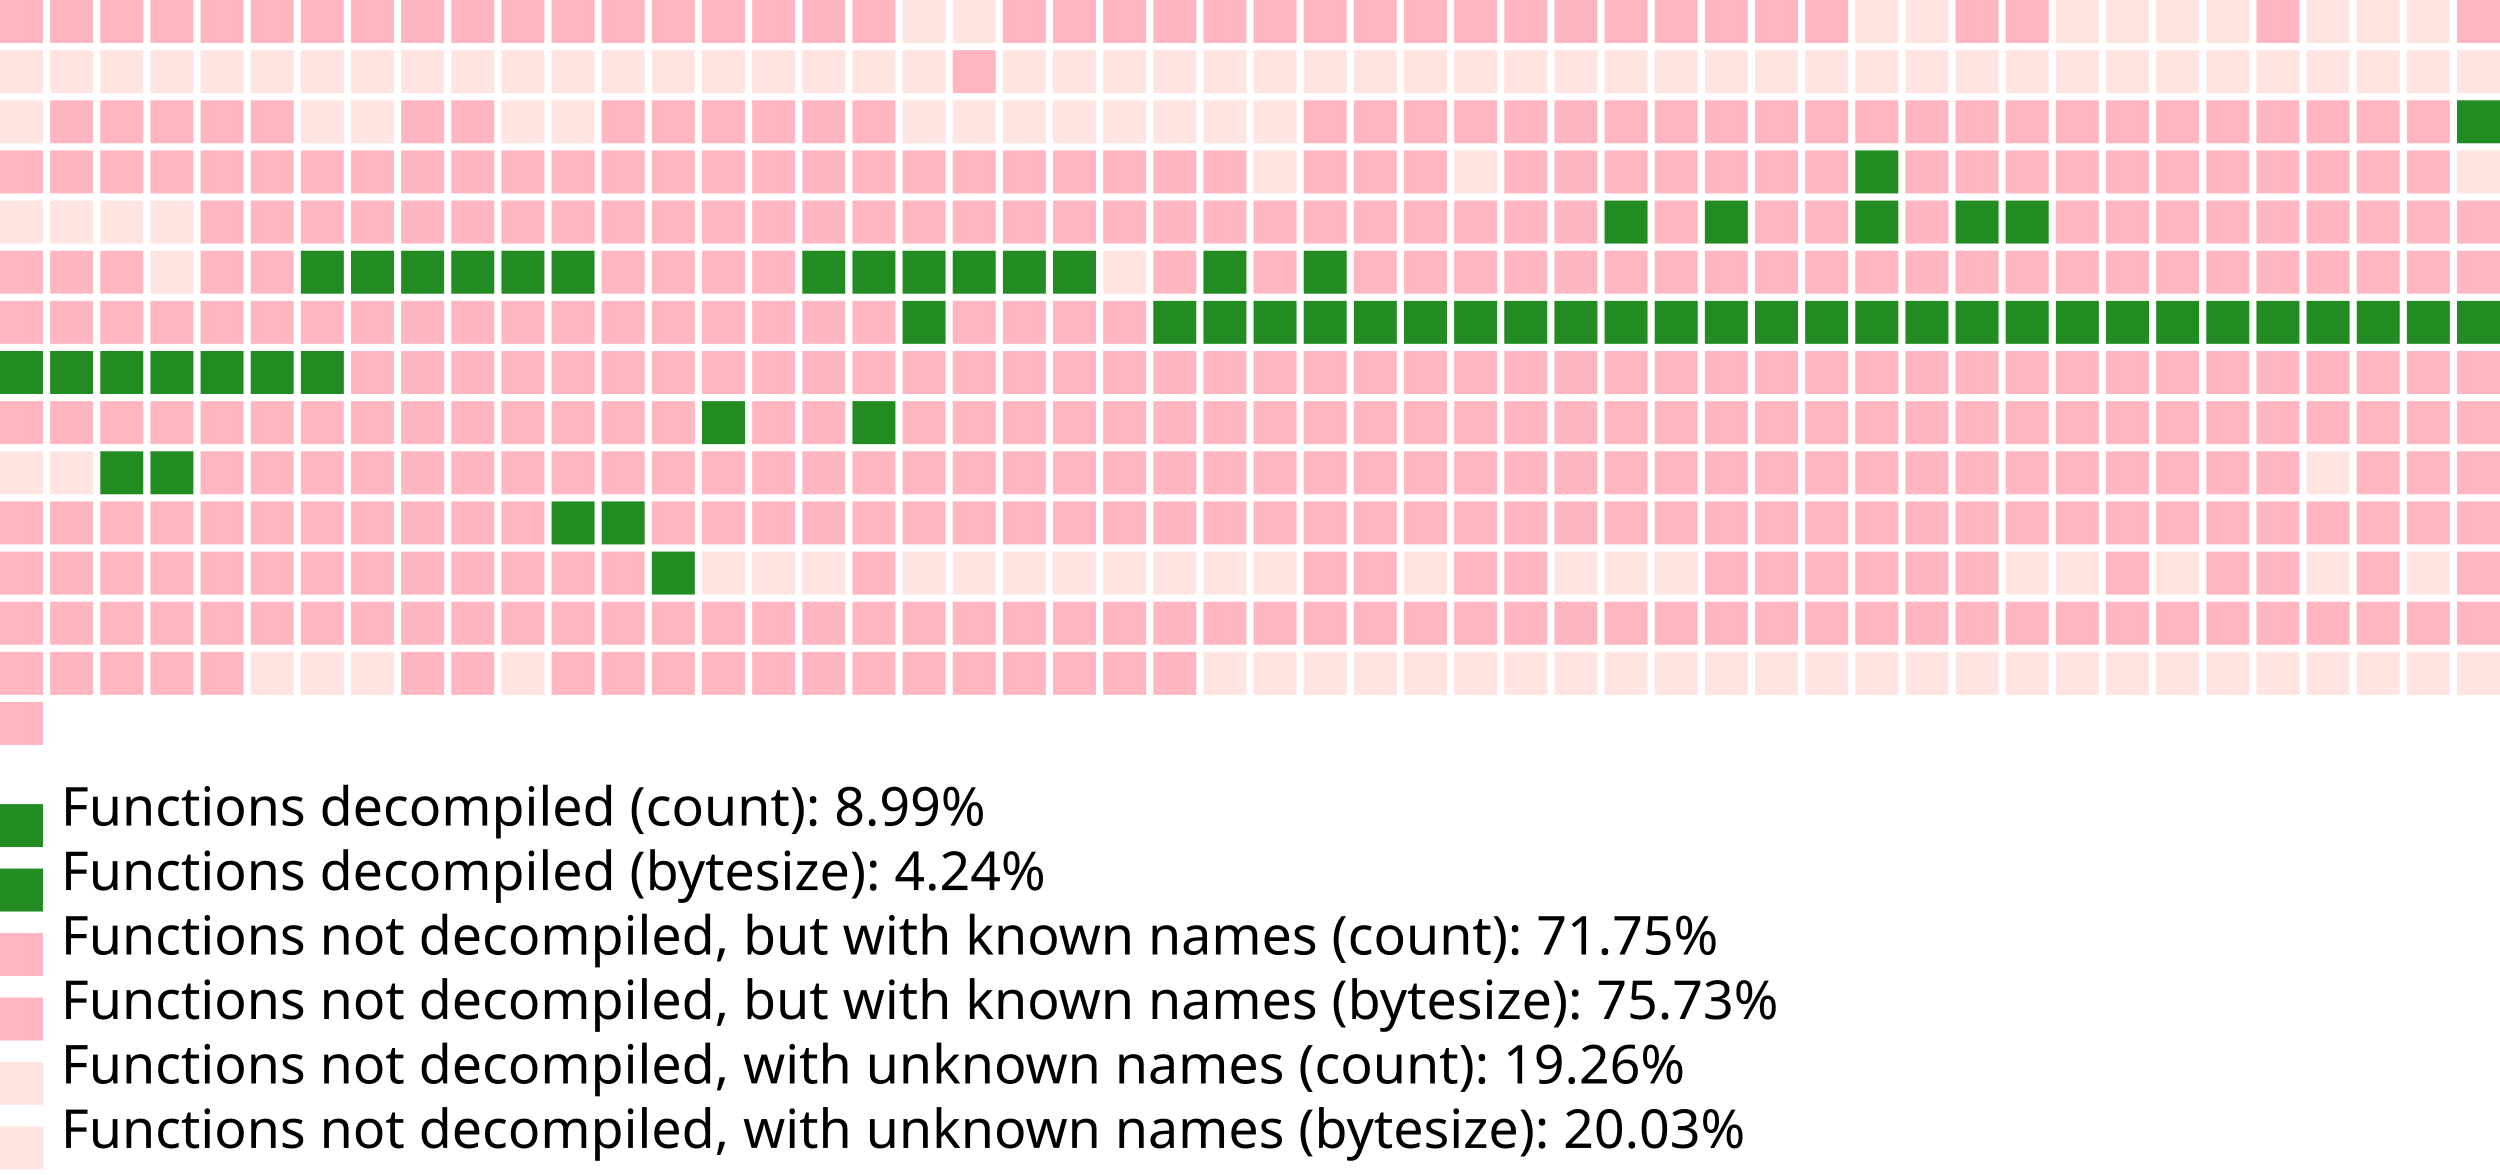
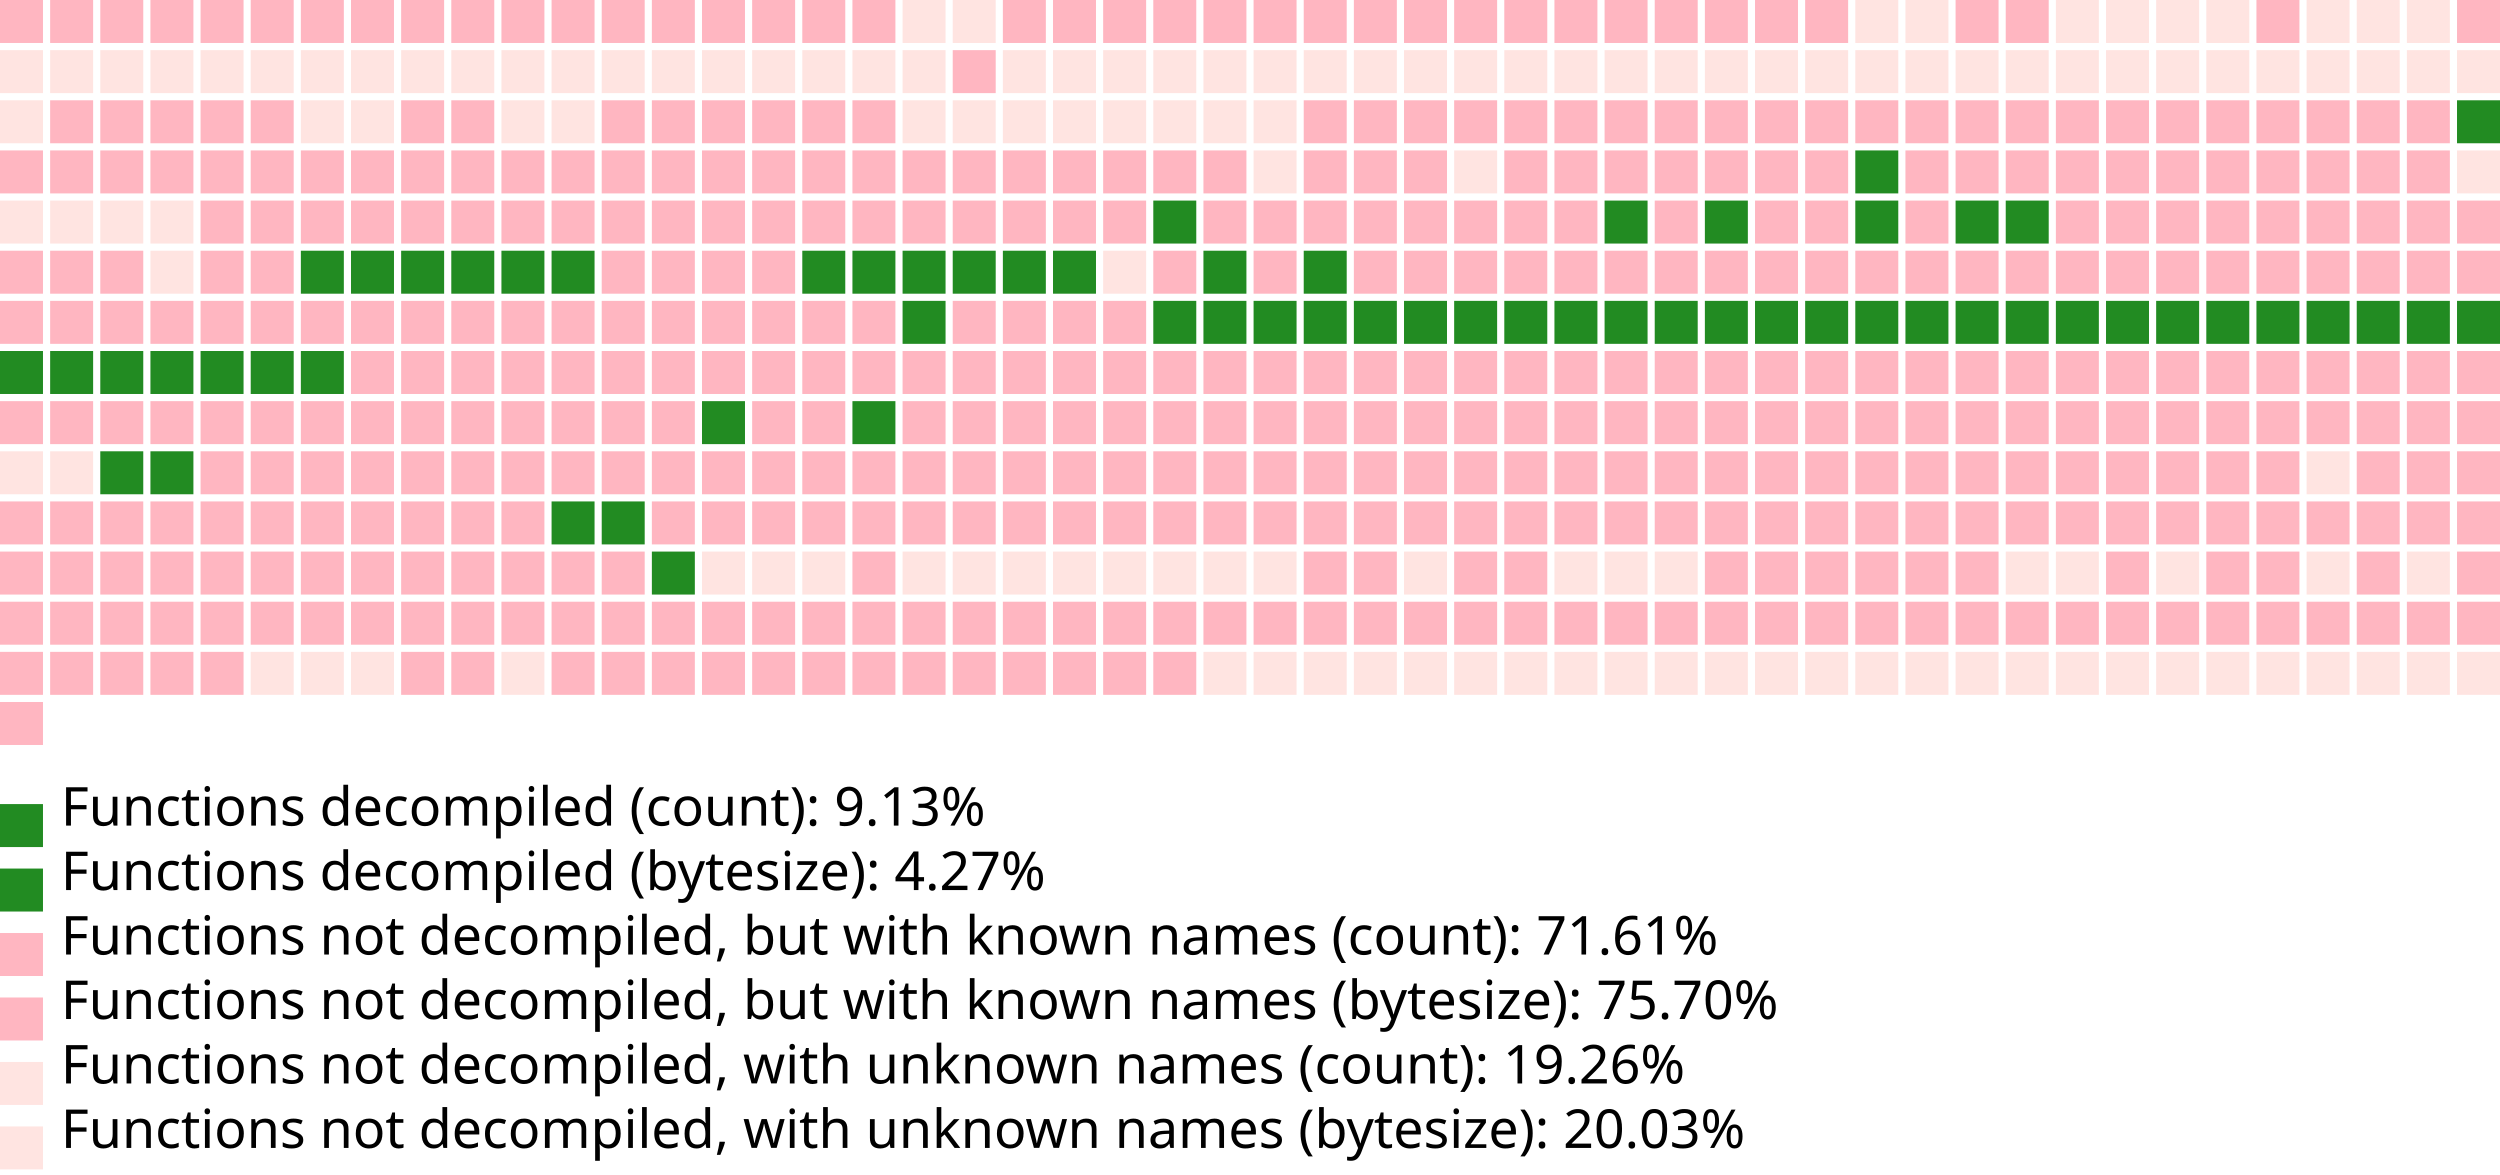
<svg xmlns="http://www.w3.org/2000/svg" version="1.1" width="698" height="328">
  <rect width="12" height="12" x="0" y="0" fill="lightpink" />
  <rect width="12" height="12" x="14" y="0" fill="lightpink" />
  <rect width="12" height="12" x="28" y="0" fill="lightpink" />
  <rect width="12" height="12" x="42" y="0" fill="lightpink" />
  <rect width="12" height="12" x="56" y="0" fill="lightpink" />
  <rect width="12" height="12" x="70" y="0" fill="lightpink" />
  <rect width="12" height="12" x="84" y="0" fill="lightpink" />
  <rect width="12" height="12" x="98" y="0" fill="lightpink" />
  <rect width="12" height="12" x="112" y="0" fill="lightpink" />
  <rect width="12" height="12" x="126" y="0" fill="lightpink" />
  <rect width="12" height="12" x="140" y="0" fill="lightpink" />
  <rect width="12" height="12" x="154" y="0" fill="lightpink" />
  <rect width="12" height="12" x="168" y="0" fill="lightpink" />
  <rect width="12" height="12" x="182" y="0" fill="lightpink" />
  <rect width="12" height="12" x="196" y="0" fill="lightpink" />
  <rect width="12" height="12" x="210" y="0" fill="lightpink" />
  <rect width="12" height="12" x="224" y="0" fill="lightpink" />
  <rect width="12" height="12" x="238" y="0" fill="lightpink" />
  <rect width="12" height="12" x="252" y="0" fill="mistyrose" />
  <rect width="12" height="12" x="266" y="0" fill="mistyrose" />
  <rect width="12" height="12" x="280" y="0" fill="lightpink" />
  <rect width="12" height="12" x="294" y="0" fill="lightpink" />
  <rect width="12" height="12" x="308" y="0" fill="lightpink" />
  <rect width="12" height="12" x="322" y="0" fill="lightpink" />
  <rect width="12" height="12" x="336" y="0" fill="lightpink" />
  <rect width="12" height="12" x="350" y="0" fill="lightpink" />
  <rect width="12" height="12" x="364" y="0" fill="lightpink" />
  <rect width="12" height="12" x="378" y="0" fill="lightpink" />
  <rect width="12" height="12" x="392" y="0" fill="lightpink" />
  <rect width="12" height="12" x="406" y="0" fill="lightpink" />
  <rect width="12" height="12" x="420" y="0" fill="lightpink" />
  <rect width="12" height="12" x="434" y="0" fill="lightpink" />
  <rect width="12" height="12" x="448" y="0" fill="lightpink" />
  <rect width="12" height="12" x="462" y="0" fill="lightpink" />
  <rect width="12" height="12" x="476" y="0" fill="lightpink" />
  <rect width="12" height="12" x="490" y="0" fill="lightpink" />
  <rect width="12" height="12" x="504" y="0" fill="lightpink" />
  <rect width="12" height="12" x="518" y="0" fill="mistyrose" />
  <rect width="12" height="12" x="532" y="0" fill="mistyrose" />
  <rect width="12" height="12" x="546" y="0" fill="lightpink" />
  <rect width="12" height="12" x="560" y="0" fill="lightpink" />
  <rect width="12" height="12" x="574" y="0" fill="mistyrose" />
  <rect width="12" height="12" x="588" y="0" fill="mistyrose" />
  <rect width="12" height="12" x="602" y="0" fill="mistyrose" />
  <rect width="12" height="12" x="616" y="0" fill="mistyrose" />
  <rect width="12" height="12" x="630" y="0" fill="lightpink" />
  <rect width="12" height="12" x="644" y="0" fill="mistyrose" />
  <rect width="12" height="12" x="658" y="0" fill="mistyrose" />
  <rect width="12" height="12" x="672" y="0" fill="mistyrose" />
  <rect width="12" height="12" x="686" y="0" fill="lightpink" />
  <rect width="12" height="12" x="0" y="14" fill="mistyrose" />
  <rect width="12" height="12" x="14" y="14" fill="mistyrose" />
  <rect width="12" height="12" x="28" y="14" fill="mistyrose" />
  <rect width="12" height="12" x="42" y="14" fill="mistyrose" />
  <rect width="12" height="12" x="56" y="14" fill="mistyrose" />
  <rect width="12" height="12" x="70" y="14" fill="mistyrose" />
  <rect width="12" height="12" x="84" y="14" fill="mistyrose" />
  <rect width="12" height="12" x="98" y="14" fill="mistyrose" />
  <rect width="12" height="12" x="112" y="14" fill="mistyrose" />
  <rect width="12" height="12" x="126" y="14" fill="mistyrose" />
  <rect width="12" height="12" x="140" y="14" fill="mistyrose" />
  <rect width="12" height="12" x="154" y="14" fill="mistyrose" />
  <rect width="12" height="12" x="168" y="14" fill="mistyrose" />
  <rect width="12" height="12" x="182" y="14" fill="mistyrose" />
  <rect width="12" height="12" x="196" y="14" fill="mistyrose" />
  <rect width="12" height="12" x="210" y="14" fill="mistyrose" />
  <rect width="12" height="12" x="224" y="14" fill="mistyrose" />
  <rect width="12" height="12" x="238" y="14" fill="mistyrose" />
  <rect width="12" height="12" x="252" y="14" fill="mistyrose" />
  <rect width="12" height="12" x="266" y="14" fill="lightpink" />
  <rect width="12" height="12" x="280" y="14" fill="mistyrose" />
  <rect width="12" height="12" x="294" y="14" fill="mistyrose" />
  <rect width="12" height="12" x="308" y="14" fill="mistyrose" />
  <rect width="12" height="12" x="322" y="14" fill="mistyrose" />
  <rect width="12" height="12" x="336" y="14" fill="mistyrose" />
  <rect width="12" height="12" x="350" y="14" fill="mistyrose" />
  <rect width="12" height="12" x="364" y="14" fill="mistyrose" />
  <rect width="12" height="12" x="378" y="14" fill="mistyrose" />
  <rect width="12" height="12" x="392" y="14" fill="mistyrose" />
  <rect width="12" height="12" x="406" y="14" fill="mistyrose" />
  <rect width="12" height="12" x="420" y="14" fill="mistyrose" />
  <rect width="12" height="12" x="434" y="14" fill="mistyrose" />
  <rect width="12" height="12" x="448" y="14" fill="mistyrose" />
  <rect width="12" height="12" x="462" y="14" fill="mistyrose" />
  <rect width="12" height="12" x="476" y="14" fill="mistyrose" />
  <rect width="12" height="12" x="490" y="14" fill="mistyrose" />
  <rect width="12" height="12" x="504" y="14" fill="mistyrose" />
  <rect width="12" height="12" x="518" y="14" fill="mistyrose" />
  <rect width="12" height="12" x="532" y="14" fill="mistyrose" />
  <rect width="12" height="12" x="546" y="14" fill="mistyrose" />
  <rect width="12" height="12" x="560" y="14" fill="mistyrose" />
  <rect width="12" height="12" x="574" y="14" fill="mistyrose" />
  <rect width="12" height="12" x="588" y="14" fill="mistyrose" />
  <rect width="12" height="12" x="602" y="14" fill="mistyrose" />
  <rect width="12" height="12" x="616" y="14" fill="mistyrose" />
  <rect width="12" height="12" x="630" y="14" fill="mistyrose" />
  <rect width="12" height="12" x="644" y="14" fill="mistyrose" />
  <rect width="12" height="12" x="658" y="14" fill="mistyrose" />
  <rect width="12" height="12" x="672" y="14" fill="mistyrose" />
  <rect width="12" height="12" x="686" y="14" fill="mistyrose" />
  <rect width="12" height="12" x="0" y="28" fill="mistyrose" />
  <rect width="12" height="12" x="14" y="28" fill="lightpink" />
  <rect width="12" height="12" x="28" y="28" fill="lightpink" />
  <rect width="12" height="12" x="42" y="28" fill="lightpink" />
  <rect width="12" height="12" x="56" y="28" fill="lightpink" />
  <rect width="12" height="12" x="70" y="28" fill="lightpink" />
  <rect width="12" height="12" x="84" y="28" fill="mistyrose" />
  <rect width="12" height="12" x="98" y="28" fill="mistyrose" />
  <rect width="12" height="12" x="112" y="28" fill="lightpink" />
  <rect width="12" height="12" x="126" y="28" fill="lightpink" />
  <rect width="12" height="12" x="140" y="28" fill="mistyrose" />
  <rect width="12" height="12" x="154" y="28" fill="mistyrose" />
  <rect width="12" height="12" x="168" y="28" fill="lightpink" />
  <rect width="12" height="12" x="182" y="28" fill="lightpink" />
  <rect width="12" height="12" x="196" y="28" fill="lightpink" />
  <rect width="12" height="12" x="210" y="28" fill="lightpink" />
  <rect width="12" height="12" x="224" y="28" fill="lightpink" />
  <rect width="12" height="12" x="238" y="28" fill="lightpink" />
  <rect width="12" height="12" x="252" y="28" fill="mistyrose" />
  <rect width="12" height="12" x="266" y="28" fill="mistyrose" />
  <rect width="12" height="12" x="280" y="28" fill="mistyrose" />
  <rect width="12" height="12" x="294" y="28" fill="mistyrose" />
  <rect width="12" height="12" x="308" y="28" fill="mistyrose" />
  <rect width="12" height="12" x="322" y="28" fill="mistyrose" />
  <rect width="12" height="12" x="336" y="28" fill="mistyrose" />
  <rect width="12" height="12" x="350" y="28" fill="mistyrose" />
  <rect width="12" height="12" x="364" y="28" fill="lightpink" />
  <rect width="12" height="12" x="378" y="28" fill="lightpink" />
  <rect width="12" height="12" x="392" y="28" fill="lightpink" />
  <rect width="12" height="12" x="406" y="28" fill="lightpink" />
  <rect width="12" height="12" x="420" y="28" fill="lightpink" />
  <rect width="12" height="12" x="434" y="28" fill="lightpink" />
  <rect width="12" height="12" x="448" y="28" fill="lightpink" />
  <rect width="12" height="12" x="462" y="28" fill="lightpink" />
  <rect width="12" height="12" x="476" y="28" fill="lightpink" />
  <rect width="12" height="12" x="490" y="28" fill="lightpink" />
  <rect width="12" height="12" x="504" y="28" fill="lightpink" />
  <rect width="12" height="12" x="518" y="28" fill="lightpink" />
  <rect width="12" height="12" x="532" y="28" fill="lightpink" />
  <rect width="12" height="12" x="546" y="28" fill="lightpink" />
  <rect width="12" height="12" x="560" y="28" fill="lightpink" />
  <rect width="12" height="12" x="574" y="28" fill="lightpink" />
  <rect width="12" height="12" x="588" y="28" fill="lightpink" />
  <rect width="12" height="12" x="602" y="28" fill="lightpink" />
  <rect width="12" height="12" x="616" y="28" fill="lightpink" />
  <rect width="12" height="12" x="630" y="28" fill="lightpink" />
  <rect width="12" height="12" x="644" y="28" fill="lightpink" />
  <rect width="12" height="12" x="658" y="28" fill="lightpink" />
  <rect width="12" height="12" x="672" y="28" fill="lightpink" />
  <rect width="12" height="12" x="686" y="28" fill="forestgreen" />
  <rect width="12" height="12" x="0" y="42" fill="lightpink" />
  <rect width="12" height="12" x="14" y="42" fill="lightpink" />
  <rect width="12" height="12" x="28" y="42" fill="lightpink" />
  <rect width="12" height="12" x="42" y="42" fill="lightpink" />
  <rect width="12" height="12" x="56" y="42" fill="lightpink" />
  <rect width="12" height="12" x="70" y="42" fill="lightpink" />
  <rect width="12" height="12" x="84" y="42" fill="lightpink" />
  <rect width="12" height="12" x="98" y="42" fill="lightpink" />
  <rect width="12" height="12" x="112" y="42" fill="lightpink" />
  <rect width="12" height="12" x="126" y="42" fill="lightpink" />
  <rect width="12" height="12" x="140" y="42" fill="lightpink" />
  <rect width="12" height="12" x="154" y="42" fill="lightpink" />
  <rect width="12" height="12" x="168" y="42" fill="lightpink" />
  <rect width="12" height="12" x="182" y="42" fill="lightpink" />
  <rect width="12" height="12" x="196" y="42" fill="lightpink" />
  <rect width="12" height="12" x="210" y="42" fill="lightpink" />
  <rect width="12" height="12" x="224" y="42" fill="lightpink" />
  <rect width="12" height="12" x="238" y="42" fill="lightpink" />
  <rect width="12" height="12" x="252" y="42" fill="lightpink" />
  <rect width="12" height="12" x="266" y="42" fill="lightpink" />
  <rect width="12" height="12" x="280" y="42" fill="lightpink" />
  <rect width="12" height="12" x="294" y="42" fill="lightpink" />
  <rect width="12" height="12" x="308" y="42" fill="lightpink" />
  <rect width="12" height="12" x="322" y="42" fill="lightpink" />
  <rect width="12" height="12" x="336" y="42" fill="lightpink" />
  <rect width="12" height="12" x="350" y="42" fill="mistyrose" />
  <rect width="12" height="12" x="364" y="42" fill="lightpink" />
  <rect width="12" height="12" x="378" y="42" fill="lightpink" />
  <rect width="12" height="12" x="392" y="42" fill="lightpink" />
  <rect width="12" height="12" x="406" y="42" fill="mistyrose" />
  <rect width="12" height="12" x="420" y="42" fill="lightpink" />
  <rect width="12" height="12" x="434" y="42" fill="lightpink" />
  <rect width="12" height="12" x="448" y="42" fill="lightpink" />
  <rect width="12" height="12" x="462" y="42" fill="lightpink" />
  <rect width="12" height="12" x="476" y="42" fill="lightpink" />
  <rect width="12" height="12" x="490" y="42" fill="lightpink" />
  <rect width="12" height="12" x="504" y="42" fill="lightpink" />
  <rect width="12" height="12" x="518" y="42" fill="forestgreen" />
  <rect width="12" height="12" x="532" y="42" fill="lightpink" />
  <rect width="12" height="12" x="546" y="42" fill="lightpink" />
  <rect width="12" height="12" x="560" y="42" fill="lightpink" />
  <rect width="12" height="12" x="574" y="42" fill="lightpink" />
  <rect width="12" height="12" x="588" y="42" fill="lightpink" />
  <rect width="12" height="12" x="602" y="42" fill="lightpink" />
  <rect width="12" height="12" x="616" y="42" fill="lightpink" />
  <rect width="12" height="12" x="630" y="42" fill="lightpink" />
  <rect width="12" height="12" x="644" y="42" fill="lightpink" />
  <rect width="12" height="12" x="658" y="42" fill="lightpink" />
  <rect width="12" height="12" x="672" y="42" fill="lightpink" />
  <rect width="12" height="12" x="686" y="42" fill="mistyrose" />
  <rect width="12" height="12" x="0" y="56" fill="mistyrose" />
  <rect width="12" height="12" x="14" y="56" fill="mistyrose" />
  <rect width="12" height="12" x="28" y="56" fill="mistyrose" />
  <rect width="12" height="12" x="42" y="56" fill="mistyrose" />
  <rect width="12" height="12" x="56" y="56" fill="lightpink" />
  <rect width="12" height="12" x="70" y="56" fill="lightpink" />
  <rect width="12" height="12" x="84" y="56" fill="lightpink" />
  <rect width="12" height="12" x="98" y="56" fill="lightpink" />
  <rect width="12" height="12" x="112" y="56" fill="lightpink" />
  <rect width="12" height="12" x="126" y="56" fill="lightpink" />
  <rect width="12" height="12" x="140" y="56" fill="lightpink" />
  <rect width="12" height="12" x="154" y="56" fill="lightpink" />
  <rect width="12" height="12" x="168" y="56" fill="lightpink" />
  <rect width="12" height="12" x="182" y="56" fill="lightpink" />
  <rect width="12" height="12" x="196" y="56" fill="lightpink" />
  <rect width="12" height="12" x="210" y="56" fill="lightpink" />
  <rect width="12" height="12" x="224" y="56" fill="lightpink" />
  <rect width="12" height="12" x="238" y="56" fill="lightpink" />
  <rect width="12" height="12" x="252" y="56" fill="lightpink" />
  <rect width="12" height="12" x="266" y="56" fill="lightpink" />
  <rect width="12" height="12" x="280" y="56" fill="lightpink" />
  <rect width="12" height="12" x="294" y="56" fill="lightpink" />
  <rect width="12" height="12" x="308" y="56" fill="lightpink" />
-   <rect width="12" height="12" x="322" y="56" fill="lightpink" />
+   <rect width="12" height="12" x="322" y="56" fill="forestgreen" />
  <rect width="12" height="12" x="336" y="56" fill="lightpink" />
  <rect width="12" height="12" x="350" y="56" fill="lightpink" />
  <rect width="12" height="12" x="364" y="56" fill="lightpink" />
  <rect width="12" height="12" x="378" y="56" fill="lightpink" />
  <rect width="12" height="12" x="392" y="56" fill="lightpink" />
  <rect width="12" height="12" x="406" y="56" fill="lightpink" />
  <rect width="12" height="12" x="420" y="56" fill="lightpink" />
  <rect width="12" height="12" x="434" y="56" fill="lightpink" />
  <rect width="12" height="12" x="448" y="56" fill="forestgreen" />
  <rect width="12" height="12" x="462" y="56" fill="lightpink" />
  <rect width="12" height="12" x="476" y="56" fill="forestgreen" />
  <rect width="12" height="12" x="490" y="56" fill="lightpink" />
  <rect width="12" height="12" x="504" y="56" fill="lightpink" />
  <rect width="12" height="12" x="518" y="56" fill="forestgreen" />
  <rect width="12" height="12" x="532" y="56" fill="lightpink" />
  <rect width="12" height="12" x="546" y="56" fill="forestgreen" />
  <rect width="12" height="12" x="560" y="56" fill="forestgreen" />
  <rect width="12" height="12" x="574" y="56" fill="lightpink" />
  <rect width="12" height="12" x="588" y="56" fill="lightpink" />
  <rect width="12" height="12" x="602" y="56" fill="lightpink" />
  <rect width="12" height="12" x="616" y="56" fill="lightpink" />
  <rect width="12" height="12" x="630" y="56" fill="lightpink" />
  <rect width="12" height="12" x="644" y="56" fill="lightpink" />
  <rect width="12" height="12" x="658" y="56" fill="lightpink" />
  <rect width="12" height="12" x="672" y="56" fill="lightpink" />
  <rect width="12" height="12" x="686" y="56" fill="lightpink" />
  <rect width="12" height="12" x="0" y="70" fill="lightpink" />
  <rect width="12" height="12" x="14" y="70" fill="lightpink" />
  <rect width="12" height="12" x="28" y="70" fill="lightpink" />
  <rect width="12" height="12" x="42" y="70" fill="mistyrose" />
  <rect width="12" height="12" x="56" y="70" fill="lightpink" />
  <rect width="12" height="12" x="70" y="70" fill="lightpink" />
  <rect width="12" height="12" x="84" y="70" fill="forestgreen" />
  <rect width="12" height="12" x="98" y="70" fill="forestgreen" />
  <rect width="12" height="12" x="112" y="70" fill="forestgreen" />
  <rect width="12" height="12" x="126" y="70" fill="forestgreen" />
  <rect width="12" height="12" x="140" y="70" fill="forestgreen" />
  <rect width="12" height="12" x="154" y="70" fill="forestgreen" />
  <rect width="12" height="12" x="168" y="70" fill="lightpink" />
  <rect width="12" height="12" x="182" y="70" fill="lightpink" />
  <rect width="12" height="12" x="196" y="70" fill="lightpink" />
  <rect width="12" height="12" x="210" y="70" fill="lightpink" />
  <rect width="12" height="12" x="224" y="70" fill="forestgreen" />
  <rect width="12" height="12" x="238" y="70" fill="forestgreen" />
  <rect width="12" height="12" x="252" y="70" fill="forestgreen" />
  <rect width="12" height="12" x="266" y="70" fill="forestgreen" />
  <rect width="12" height="12" x="280" y="70" fill="forestgreen" />
  <rect width="12" height="12" x="294" y="70" fill="forestgreen" />
  <rect width="12" height="12" x="308" y="70" fill="mistyrose" />
  <rect width="12" height="12" x="322" y="70" fill="lightpink" />
  <rect width="12" height="12" x="336" y="70" fill="forestgreen" />
  <rect width="12" height="12" x="350" y="70" fill="lightpink" />
  <rect width="12" height="12" x="364" y="70" fill="forestgreen" />
  <rect width="12" height="12" x="378" y="70" fill="lightpink" />
  <rect width="12" height="12" x="392" y="70" fill="lightpink" />
  <rect width="12" height="12" x="406" y="70" fill="lightpink" />
  <rect width="12" height="12" x="420" y="70" fill="lightpink" />
  <rect width="12" height="12" x="434" y="70" fill="lightpink" />
  <rect width="12" height="12" x="448" y="70" fill="lightpink" />
  <rect width="12" height="12" x="462" y="70" fill="lightpink" />
  <rect width="12" height="12" x="476" y="70" fill="lightpink" />
  <rect width="12" height="12" x="490" y="70" fill="lightpink" />
  <rect width="12" height="12" x="504" y="70" fill="lightpink" />
  <rect width="12" height="12" x="518" y="70" fill="lightpink" />
  <rect width="12" height="12" x="532" y="70" fill="lightpink" />
  <rect width="12" height="12" x="546" y="70" fill="lightpink" />
  <rect width="12" height="12" x="560" y="70" fill="lightpink" />
  <rect width="12" height="12" x="574" y="70" fill="lightpink" />
  <rect width="12" height="12" x="588" y="70" fill="lightpink" />
  <rect width="12" height="12" x="602" y="70" fill="lightpink" />
  <rect width="12" height="12" x="616" y="70" fill="lightpink" />
  <rect width="12" height="12" x="630" y="70" fill="lightpink" />
  <rect width="12" height="12" x="644" y="70" fill="lightpink" />
  <rect width="12" height="12" x="658" y="70" fill="lightpink" />
  <rect width="12" height="12" x="672" y="70" fill="lightpink" />
  <rect width="12" height="12" x="686" y="70" fill="lightpink" />
  <rect width="12" height="12" x="0" y="84" fill="lightpink" />
  <rect width="12" height="12" x="14" y="84" fill="lightpink" />
  <rect width="12" height="12" x="28" y="84" fill="lightpink" />
  <rect width="12" height="12" x="42" y="84" fill="lightpink" />
  <rect width="12" height="12" x="56" y="84" fill="lightpink" />
  <rect width="12" height="12" x="70" y="84" fill="lightpink" />
  <rect width="12" height="12" x="84" y="84" fill="lightpink" />
  <rect width="12" height="12" x="98" y="84" fill="lightpink" />
  <rect width="12" height="12" x="112" y="84" fill="lightpink" />
  <rect width="12" height="12" x="126" y="84" fill="lightpink" />
  <rect width="12" height="12" x="140" y="84" fill="lightpink" />
  <rect width="12" height="12" x="154" y="84" fill="lightpink" />
  <rect width="12" height="12" x="168" y="84" fill="lightpink" />
  <rect width="12" height="12" x="182" y="84" fill="lightpink" />
  <rect width="12" height="12" x="196" y="84" fill="lightpink" />
  <rect width="12" height="12" x="210" y="84" fill="lightpink" />
  <rect width="12" height="12" x="224" y="84" fill="lightpink" />
  <rect width="12" height="12" x="238" y="84" fill="lightpink" />
  <rect width="12" height="12" x="252" y="84" fill="forestgreen" />
  <rect width="12" height="12" x="266" y="84" fill="lightpink" />
  <rect width="12" height="12" x="280" y="84" fill="lightpink" />
  <rect width="12" height="12" x="294" y="84" fill="lightpink" />
  <rect width="12" height="12" x="308" y="84" fill="lightpink" />
  <rect width="12" height="12" x="322" y="84" fill="forestgreen" />
  <rect width="12" height="12" x="336" y="84" fill="forestgreen" />
  <rect width="12" height="12" x="350" y="84" fill="forestgreen" />
  <rect width="12" height="12" x="364" y="84" fill="forestgreen" />
  <rect width="12" height="12" x="378" y="84" fill="forestgreen" />
  <rect width="12" height="12" x="392" y="84" fill="forestgreen" />
  <rect width="12" height="12" x="406" y="84" fill="forestgreen" />
  <rect width="12" height="12" x="420" y="84" fill="forestgreen" />
  <rect width="12" height="12" x="434" y="84" fill="forestgreen" />
  <rect width="12" height="12" x="448" y="84" fill="forestgreen" />
  <rect width="12" height="12" x="462" y="84" fill="forestgreen" />
  <rect width="12" height="12" x="476" y="84" fill="forestgreen" />
  <rect width="12" height="12" x="490" y="84" fill="forestgreen" />
  <rect width="12" height="12" x="504" y="84" fill="forestgreen" />
  <rect width="12" height="12" x="518" y="84" fill="forestgreen" />
  <rect width="12" height="12" x="532" y="84" fill="forestgreen" />
  <rect width="12" height="12" x="546" y="84" fill="forestgreen" />
  <rect width="12" height="12" x="560" y="84" fill="forestgreen" />
  <rect width="12" height="12" x="574" y="84" fill="forestgreen" />
  <rect width="12" height="12" x="588" y="84" fill="forestgreen" />
  <rect width="12" height="12" x="602" y="84" fill="forestgreen" />
  <rect width="12" height="12" x="616" y="84" fill="forestgreen" />
  <rect width="12" height="12" x="630" y="84" fill="forestgreen" />
  <rect width="12" height="12" x="644" y="84" fill="forestgreen" />
  <rect width="12" height="12" x="658" y="84" fill="forestgreen" />
  <rect width="12" height="12" x="672" y="84" fill="forestgreen" />
  <rect width="12" height="12" x="686" y="84" fill="forestgreen" />
  <rect width="12" height="12" x="0" y="98" fill="forestgreen" />
  <rect width="12" height="12" x="14" y="98" fill="forestgreen" />
  <rect width="12" height="12" x="28" y="98" fill="forestgreen" />
  <rect width="12" height="12" x="42" y="98" fill="forestgreen" />
  <rect width="12" height="12" x="56" y="98" fill="forestgreen" />
  <rect width="12" height="12" x="70" y="98" fill="forestgreen" />
  <rect width="12" height="12" x="84" y="98" fill="forestgreen" />
  <rect width="12" height="12" x="98" y="98" fill="lightpink" />
  <rect width="12" height="12" x="112" y="98" fill="lightpink" />
  <rect width="12" height="12" x="126" y="98" fill="lightpink" />
  <rect width="12" height="12" x="140" y="98" fill="lightpink" />
  <rect width="12" height="12" x="154" y="98" fill="lightpink" />
  <rect width="12" height="12" x="168" y="98" fill="lightpink" />
  <rect width="12" height="12" x="182" y="98" fill="lightpink" />
  <rect width="12" height="12" x="196" y="98" fill="lightpink" />
  <rect width="12" height="12" x="210" y="98" fill="lightpink" />
  <rect width="12" height="12" x="224" y="98" fill="lightpink" />
  <rect width="12" height="12" x="238" y="98" fill="lightpink" />
  <rect width="12" height="12" x="252" y="98" fill="lightpink" />
  <rect width="12" height="12" x="266" y="98" fill="lightpink" />
  <rect width="12" height="12" x="280" y="98" fill="lightpink" />
  <rect width="12" height="12" x="294" y="98" fill="lightpink" />
  <rect width="12" height="12" x="308" y="98" fill="lightpink" />
  <rect width="12" height="12" x="322" y="98" fill="lightpink" />
  <rect width="12" height="12" x="336" y="98" fill="lightpink" />
  <rect width="12" height="12" x="350" y="98" fill="lightpink" />
  <rect width="12" height="12" x="364" y="98" fill="lightpink" />
  <rect width="12" height="12" x="378" y="98" fill="lightpink" />
  <rect width="12" height="12" x="392" y="98" fill="lightpink" />
  <rect width="12" height="12" x="406" y="98" fill="lightpink" />
  <rect width="12" height="12" x="420" y="98" fill="lightpink" />
  <rect width="12" height="12" x="434" y="98" fill="lightpink" />
  <rect width="12" height="12" x="448" y="98" fill="lightpink" />
  <rect width="12" height="12" x="462" y="98" fill="lightpink" />
  <rect width="12" height="12" x="476" y="98" fill="lightpink" />
  <rect width="12" height="12" x="490" y="98" fill="lightpink" />
  <rect width="12" height="12" x="504" y="98" fill="lightpink" />
  <rect width="12" height="12" x="518" y="98" fill="lightpink" />
  <rect width="12" height="12" x="532" y="98" fill="lightpink" />
  <rect width="12" height="12" x="546" y="98" fill="lightpink" />
  <rect width="12" height="12" x="560" y="98" fill="lightpink" />
  <rect width="12" height="12" x="574" y="98" fill="lightpink" />
  <rect width="12" height="12" x="588" y="98" fill="lightpink" />
  <rect width="12" height="12" x="602" y="98" fill="lightpink" />
  <rect width="12" height="12" x="616" y="98" fill="lightpink" />
  <rect width="12" height="12" x="630" y="98" fill="lightpink" />
  <rect width="12" height="12" x="644" y="98" fill="lightpink" />
  <rect width="12" height="12" x="658" y="98" fill="lightpink" />
  <rect width="12" height="12" x="672" y="98" fill="lightpink" />
  <rect width="12" height="12" x="686" y="98" fill="lightpink" />
  <rect width="12" height="12" x="0" y="112" fill="lightpink" />
  <rect width="12" height="12" x="14" y="112" fill="lightpink" />
  <rect width="12" height="12" x="28" y="112" fill="lightpink" />
  <rect width="12" height="12" x="42" y="112" fill="lightpink" />
  <rect width="12" height="12" x="56" y="112" fill="lightpink" />
  <rect width="12" height="12" x="70" y="112" fill="lightpink" />
  <rect width="12" height="12" x="84" y="112" fill="lightpink" />
  <rect width="12" height="12" x="98" y="112" fill="lightpink" />
  <rect width="12" height="12" x="112" y="112" fill="lightpink" />
  <rect width="12" height="12" x="126" y="112" fill="lightpink" />
  <rect width="12" height="12" x="140" y="112" fill="lightpink" />
  <rect width="12" height="12" x="154" y="112" fill="lightpink" />
  <rect width="12" height="12" x="168" y="112" fill="lightpink" />
  <rect width="12" height="12" x="182" y="112" fill="lightpink" />
  <rect width="12" height="12" x="196" y="112" fill="forestgreen" />
  <rect width="12" height="12" x="210" y="112" fill="lightpink" />
  <rect width="12" height="12" x="224" y="112" fill="lightpink" />
  <rect width="12" height="12" x="238" y="112" fill="forestgreen" />
  <rect width="12" height="12" x="252" y="112" fill="lightpink" />
  <rect width="12" height="12" x="266" y="112" fill="lightpink" />
  <rect width="12" height="12" x="280" y="112" fill="lightpink" />
  <rect width="12" height="12" x="294" y="112" fill="lightpink" />
  <rect width="12" height="12" x="308" y="112" fill="lightpink" />
  <rect width="12" height="12" x="322" y="112" fill="lightpink" />
  <rect width="12" height="12" x="336" y="112" fill="lightpink" />
  <rect width="12" height="12" x="350" y="112" fill="lightpink" />
  <rect width="12" height="12" x="364" y="112" fill="lightpink" />
  <rect width="12" height="12" x="378" y="112" fill="lightpink" />
  <rect width="12" height="12" x="392" y="112" fill="lightpink" />
  <rect width="12" height="12" x="406" y="112" fill="lightpink" />
  <rect width="12" height="12" x="420" y="112" fill="lightpink" />
  <rect width="12" height="12" x="434" y="112" fill="lightpink" />
  <rect width="12" height="12" x="448" y="112" fill="lightpink" />
  <rect width="12" height="12" x="462" y="112" fill="lightpink" />
  <rect width="12" height="12" x="476" y="112" fill="lightpink" />
  <rect width="12" height="12" x="490" y="112" fill="lightpink" />
  <rect width="12" height="12" x="504" y="112" fill="lightpink" />
  <rect width="12" height="12" x="518" y="112" fill="lightpink" />
  <rect width="12" height="12" x="532" y="112" fill="lightpink" />
  <rect width="12" height="12" x="546" y="112" fill="lightpink" />
  <rect width="12" height="12" x="560" y="112" fill="lightpink" />
  <rect width="12" height="12" x="574" y="112" fill="lightpink" />
  <rect width="12" height="12" x="588" y="112" fill="lightpink" />
  <rect width="12" height="12" x="602" y="112" fill="lightpink" />
  <rect width="12" height="12" x="616" y="112" fill="lightpink" />
  <rect width="12" height="12" x="630" y="112" fill="lightpink" />
  <rect width="12" height="12" x="644" y="112" fill="lightpink" />
  <rect width="12" height="12" x="658" y="112" fill="lightpink" />
  <rect width="12" height="12" x="672" y="112" fill="lightpink" />
  <rect width="12" height="12" x="686" y="112" fill="lightpink" />
  <rect width="12" height="12" x="0" y="126" fill="mistyrose" />
  <rect width="12" height="12" x="14" y="126" fill="mistyrose" />
  <rect width="12" height="12" x="28" y="126" fill="forestgreen" />
  <rect width="12" height="12" x="42" y="126" fill="forestgreen" />
  <rect width="12" height="12" x="56" y="126" fill="lightpink" />
  <rect width="12" height="12" x="70" y="126" fill="lightpink" />
  <rect width="12" height="12" x="84" y="126" fill="lightpink" />
  <rect width="12" height="12" x="98" y="126" fill="lightpink" />
  <rect width="12" height="12" x="112" y="126" fill="lightpink" />
  <rect width="12" height="12" x="126" y="126" fill="lightpink" />
  <rect width="12" height="12" x="140" y="126" fill="lightpink" />
  <rect width="12" height="12" x="154" y="126" fill="lightpink" />
  <rect width="12" height="12" x="168" y="126" fill="lightpink" />
  <rect width="12" height="12" x="182" y="126" fill="lightpink" />
  <rect width="12" height="12" x="196" y="126" fill="lightpink" />
  <rect width="12" height="12" x="210" y="126" fill="lightpink" />
  <rect width="12" height="12" x="224" y="126" fill="lightpink" />
  <rect width="12" height="12" x="238" y="126" fill="lightpink" />
  <rect width="12" height="12" x="252" y="126" fill="lightpink" />
  <rect width="12" height="12" x="266" y="126" fill="lightpink" />
  <rect width="12" height="12" x="280" y="126" fill="lightpink" />
  <rect width="12" height="12" x="294" y="126" fill="lightpink" />
  <rect width="12" height="12" x="308" y="126" fill="lightpink" />
  <rect width="12" height="12" x="322" y="126" fill="lightpink" />
  <rect width="12" height="12" x="336" y="126" fill="lightpink" />
  <rect width="12" height="12" x="350" y="126" fill="lightpink" />
  <rect width="12" height="12" x="364" y="126" fill="lightpink" />
  <rect width="12" height="12" x="378" y="126" fill="lightpink" />
  <rect width="12" height="12" x="392" y="126" fill="lightpink" />
  <rect width="12" height="12" x="406" y="126" fill="lightpink" />
  <rect width="12" height="12" x="420" y="126" fill="lightpink" />
  <rect width="12" height="12" x="434" y="126" fill="lightpink" />
  <rect width="12" height="12" x="448" y="126" fill="lightpink" />
  <rect width="12" height="12" x="462" y="126" fill="lightpink" />
  <rect width="12" height="12" x="476" y="126" fill="lightpink" />
  <rect width="12" height="12" x="490" y="126" fill="lightpink" />
  <rect width="12" height="12" x="504" y="126" fill="lightpink" />
  <rect width="12" height="12" x="518" y="126" fill="lightpink" />
  <rect width="12" height="12" x="532" y="126" fill="lightpink" />
  <rect width="12" height="12" x="546" y="126" fill="lightpink" />
  <rect width="12" height="12" x="560" y="126" fill="lightpink" />
  <rect width="12" height="12" x="574" y="126" fill="lightpink" />
  <rect width="12" height="12" x="588" y="126" fill="lightpink" />
  <rect width="12" height="12" x="602" y="126" fill="lightpink" />
  <rect width="12" height="12" x="616" y="126" fill="lightpink" />
  <rect width="12" height="12" x="630" y="126" fill="lightpink" />
  <rect width="12" height="12" x="644" y="126" fill="mistyrose" />
  <rect width="12" height="12" x="658" y="126" fill="lightpink" />
  <rect width="12" height="12" x="672" y="126" fill="lightpink" />
  <rect width="12" height="12" x="686" y="126" fill="lightpink" />
  <rect width="12" height="12" x="0" y="140" fill="lightpink" />
  <rect width="12" height="12" x="14" y="140" fill="lightpink" />
  <rect width="12" height="12" x="28" y="140" fill="lightpink" />
  <rect width="12" height="12" x="42" y="140" fill="lightpink" />
  <rect width="12" height="12" x="56" y="140" fill="lightpink" />
  <rect width="12" height="12" x="70" y="140" fill="lightpink" />
  <rect width="12" height="12" x="84" y="140" fill="lightpink" />
  <rect width="12" height="12" x="98" y="140" fill="lightpink" />
  <rect width="12" height="12" x="112" y="140" fill="lightpink" />
  <rect width="12" height="12" x="126" y="140" fill="lightpink" />
  <rect width="12" height="12" x="140" y="140" fill="lightpink" />
  <rect width="12" height="12" x="154" y="140" fill="forestgreen" />
  <rect width="12" height="12" x="168" y="140" fill="forestgreen" />
  <rect width="12" height="12" x="182" y="140" fill="lightpink" />
  <rect width="12" height="12" x="196" y="140" fill="lightpink" />
  <rect width="12" height="12" x="210" y="140" fill="lightpink" />
  <rect width="12" height="12" x="224" y="140" fill="lightpink" />
  <rect width="12" height="12" x="238" y="140" fill="lightpink" />
  <rect width="12" height="12" x="252" y="140" fill="lightpink" />
  <rect width="12" height="12" x="266" y="140" fill="lightpink" />
  <rect width="12" height="12" x="280" y="140" fill="lightpink" />
  <rect width="12" height="12" x="294" y="140" fill="lightpink" />
  <rect width="12" height="12" x="308" y="140" fill="lightpink" />
  <rect width="12" height="12" x="322" y="140" fill="lightpink" />
  <rect width="12" height="12" x="336" y="140" fill="lightpink" />
  <rect width="12" height="12" x="350" y="140" fill="lightpink" />
  <rect width="12" height="12" x="364" y="140" fill="lightpink" />
  <rect width="12" height="12" x="378" y="140" fill="lightpink" />
  <rect width="12" height="12" x="392" y="140" fill="lightpink" />
  <rect width="12" height="12" x="406" y="140" fill="lightpink" />
  <rect width="12" height="12" x="420" y="140" fill="lightpink" />
  <rect width="12" height="12" x="434" y="140" fill="lightpink" />
  <rect width="12" height="12" x="448" y="140" fill="lightpink" />
  <rect width="12" height="12" x="462" y="140" fill="lightpink" />
  <rect width="12" height="12" x="476" y="140" fill="lightpink" />
  <rect width="12" height="12" x="490" y="140" fill="lightpink" />
  <rect width="12" height="12" x="504" y="140" fill="lightpink" />
  <rect width="12" height="12" x="518" y="140" fill="lightpink" />
  <rect width="12" height="12" x="532" y="140" fill="lightpink" />
  <rect width="12" height="12" x="546" y="140" fill="lightpink" />
  <rect width="12" height="12" x="560" y="140" fill="lightpink" />
  <rect width="12" height="12" x="574" y="140" fill="lightpink" />
  <rect width="12" height="12" x="588" y="140" fill="lightpink" />
  <rect width="12" height="12" x="602" y="140" fill="lightpink" />
  <rect width="12" height="12" x="616" y="140" fill="lightpink" />
  <rect width="12" height="12" x="630" y="140" fill="lightpink" />
  <rect width="12" height="12" x="644" y="140" fill="lightpink" />
  <rect width="12" height="12" x="658" y="140" fill="lightpink" />
  <rect width="12" height="12" x="672" y="140" fill="lightpink" />
  <rect width="12" height="12" x="686" y="140" fill="lightpink" />
  <rect width="12" height="12" x="0" y="154" fill="lightpink" />
  <rect width="12" height="12" x="14" y="154" fill="lightpink" />
  <rect width="12" height="12" x="28" y="154" fill="lightpink" />
  <rect width="12" height="12" x="42" y="154" fill="lightpink" />
  <rect width="12" height="12" x="56" y="154" fill="lightpink" />
  <rect width="12" height="12" x="70" y="154" fill="lightpink" />
  <rect width="12" height="12" x="84" y="154" fill="lightpink" />
  <rect width="12" height="12" x="98" y="154" fill="lightpink" />
  <rect width="12" height="12" x="112" y="154" fill="lightpink" />
  <rect width="12" height="12" x="126" y="154" fill="lightpink" />
  <rect width="12" height="12" x="140" y="154" fill="lightpink" />
  <rect width="12" height="12" x="154" y="154" fill="lightpink" />
  <rect width="12" height="12" x="168" y="154" fill="lightpink" />
  <rect width="12" height="12" x="182" y="154" fill="forestgreen" />
  <rect width="12" height="12" x="196" y="154" fill="mistyrose" />
  <rect width="12" height="12" x="210" y="154" fill="mistyrose" />
  <rect width="12" height="12" x="224" y="154" fill="mistyrose" />
  <rect width="12" height="12" x="238" y="154" fill="lightpink" />
  <rect width="12" height="12" x="252" y="154" fill="mistyrose" />
  <rect width="12" height="12" x="266" y="154" fill="mistyrose" />
  <rect width="12" height="12" x="280" y="154" fill="mistyrose" />
  <rect width="12" height="12" x="294" y="154" fill="mistyrose" />
  <rect width="12" height="12" x="308" y="154" fill="mistyrose" />
  <rect width="12" height="12" x="322" y="154" fill="mistyrose" />
  <rect width="12" height="12" x="336" y="154" fill="mistyrose" />
  <rect width="12" height="12" x="350" y="154" fill="mistyrose" />
  <rect width="12" height="12" x="364" y="154" fill="lightpink" />
  <rect width="12" height="12" x="378" y="154" fill="lightpink" />
  <rect width="12" height="12" x="392" y="154" fill="mistyrose" />
  <rect width="12" height="12" x="406" y="154" fill="lightpink" />
  <rect width="12" height="12" x="420" y="154" fill="lightpink" />
  <rect width="12" height="12" x="434" y="154" fill="mistyrose" />
  <rect width="12" height="12" x="448" y="154" fill="mistyrose" />
  <rect width="12" height="12" x="462" y="154" fill="mistyrose" />
  <rect width="12" height="12" x="476" y="154" fill="lightpink" />
  <rect width="12" height="12" x="490" y="154" fill="lightpink" />
  <rect width="12" height="12" x="504" y="154" fill="lightpink" />
  <rect width="12" height="12" x="518" y="154" fill="lightpink" />
  <rect width="12" height="12" x="532" y="154" fill="lightpink" />
  <rect width="12" height="12" x="546" y="154" fill="lightpink" />
  <rect width="12" height="12" x="560" y="154" fill="mistyrose" />
  <rect width="12" height="12" x="574" y="154" fill="mistyrose" />
  <rect width="12" height="12" x="588" y="154" fill="lightpink" />
  <rect width="12" height="12" x="602" y="154" fill="mistyrose" />
  <rect width="12" height="12" x="616" y="154" fill="lightpink" />
  <rect width="12" height="12" x="630" y="154" fill="lightpink" />
  <rect width="12" height="12" x="644" y="154" fill="mistyrose" />
  <rect width="12" height="12" x="658" y="154" fill="lightpink" />
  <rect width="12" height="12" x="672" y="154" fill="mistyrose" />
  <rect width="12" height="12" x="686" y="154" fill="lightpink" />
  <rect width="12" height="12" x="0" y="168" fill="lightpink" />
  <rect width="12" height="12" x="14" y="168" fill="lightpink" />
  <rect width="12" height="12" x="28" y="168" fill="lightpink" />
  <rect width="12" height="12" x="42" y="168" fill="lightpink" />
  <rect width="12" height="12" x="56" y="168" fill="lightpink" />
  <rect width="12" height="12" x="70" y="168" fill="lightpink" />
  <rect width="12" height="12" x="84" y="168" fill="lightpink" />
  <rect width="12" height="12" x="98" y="168" fill="lightpink" />
  <rect width="12" height="12" x="112" y="168" fill="lightpink" />
  <rect width="12" height="12" x="126" y="168" fill="lightpink" />
  <rect width="12" height="12" x="140" y="168" fill="lightpink" />
  <rect width="12" height="12" x="154" y="168" fill="lightpink" />
  <rect width="12" height="12" x="168" y="168" fill="lightpink" />
  <rect width="12" height="12" x="182" y="168" fill="lightpink" />
  <rect width="12" height="12" x="196" y="168" fill="lightpink" />
  <rect width="12" height="12" x="210" y="168" fill="lightpink" />
  <rect width="12" height="12" x="224" y="168" fill="lightpink" />
  <rect width="12" height="12" x="238" y="168" fill="lightpink" />
  <rect width="12" height="12" x="252" y="168" fill="lightpink" />
  <rect width="12" height="12" x="266" y="168" fill="lightpink" />
  <rect width="12" height="12" x="280" y="168" fill="lightpink" />
  <rect width="12" height="12" x="294" y="168" fill="lightpink" />
  <rect width="12" height="12" x="308" y="168" fill="lightpink" />
  <rect width="12" height="12" x="322" y="168" fill="lightpink" />
  <rect width="12" height="12" x="336" y="168" fill="lightpink" />
  <rect width="12" height="12" x="350" y="168" fill="lightpink" />
  <rect width="12" height="12" x="364" y="168" fill="lightpink" />
  <rect width="12" height="12" x="378" y="168" fill="lightpink" />
  <rect width="12" height="12" x="392" y="168" fill="lightpink" />
  <rect width="12" height="12" x="406" y="168" fill="lightpink" />
  <rect width="12" height="12" x="420" y="168" fill="lightpink" />
  <rect width="12" height="12" x="434" y="168" fill="lightpink" />
  <rect width="12" height="12" x="448" y="168" fill="lightpink" />
  <rect width="12" height="12" x="462" y="168" fill="lightpink" />
  <rect width="12" height="12" x="476" y="168" fill="lightpink" />
  <rect width="12" height="12" x="490" y="168" fill="lightpink" />
  <rect width="12" height="12" x="504" y="168" fill="lightpink" />
  <rect width="12" height="12" x="518" y="168" fill="lightpink" />
  <rect width="12" height="12" x="532" y="168" fill="lightpink" />
  <rect width="12" height="12" x="546" y="168" fill="lightpink" />
  <rect width="12" height="12" x="560" y="168" fill="lightpink" />
  <rect width="12" height="12" x="574" y="168" fill="lightpink" />
  <rect width="12" height="12" x="588" y="168" fill="lightpink" />
  <rect width="12" height="12" x="602" y="168" fill="lightpink" />
  <rect width="12" height="12" x="616" y="168" fill="lightpink" />
  <rect width="12" height="12" x="630" y="168" fill="lightpink" />
  <rect width="12" height="12" x="644" y="168" fill="lightpink" />
  <rect width="12" height="12" x="658" y="168" fill="lightpink" />
  <rect width="12" height="12" x="672" y="168" fill="lightpink" />
  <rect width="12" height="12" x="686" y="168" fill="lightpink" />
  <rect width="12" height="12" x="0" y="182" fill="lightpink" />
  <rect width="12" height="12" x="14" y="182" fill="lightpink" />
  <rect width="12" height="12" x="28" y="182" fill="lightpink" />
  <rect width="12" height="12" x="42" y="182" fill="lightpink" />
  <rect width="12" height="12" x="56" y="182" fill="lightpink" />
  <rect width="12" height="12" x="70" y="182" fill="mistyrose" />
  <rect width="12" height="12" x="84" y="182" fill="mistyrose" />
  <rect width="12" height="12" x="98" y="182" fill="mistyrose" />
  <rect width="12" height="12" x="112" y="182" fill="lightpink" />
  <rect width="12" height="12" x="126" y="182" fill="lightpink" />
  <rect width="12" height="12" x="140" y="182" fill="mistyrose" />
  <rect width="12" height="12" x="154" y="182" fill="lightpink" />
  <rect width="12" height="12" x="168" y="182" fill="lightpink" />
  <rect width="12" height="12" x="182" y="182" fill="lightpink" />
  <rect width="12" height="12" x="196" y="182" fill="lightpink" />
  <rect width="12" height="12" x="210" y="182" fill="lightpink" />
  <rect width="12" height="12" x="224" y="182" fill="lightpink" />
  <rect width="12" height="12" x="238" y="182" fill="lightpink" />
  <rect width="12" height="12" x="252" y="182" fill="lightpink" />
  <rect width="12" height="12" x="266" y="182" fill="lightpink" />
  <rect width="12" height="12" x="280" y="182" fill="lightpink" />
  <rect width="12" height="12" x="294" y="182" fill="lightpink" />
  <rect width="12" height="12" x="308" y="182" fill="lightpink" />
  <rect width="12" height="12" x="322" y="182" fill="lightpink" />
  <rect width="12" height="12" x="336" y="182" fill="mistyrose" />
  <rect width="12" height="12" x="350" y="182" fill="mistyrose" />
  <rect width="12" height="12" x="364" y="182" fill="mistyrose" />
  <rect width="12" height="12" x="378" y="182" fill="mistyrose" />
  <rect width="12" height="12" x="392" y="182" fill="mistyrose" />
  <rect width="12" height="12" x="406" y="182" fill="mistyrose" />
  <rect width="12" height="12" x="420" y="182" fill="mistyrose" />
  <rect width="12" height="12" x="434" y="182" fill="mistyrose" />
  <rect width="12" height="12" x="448" y="182" fill="mistyrose" />
  <rect width="12" height="12" x="462" y="182" fill="mistyrose" />
  <rect width="12" height="12" x="476" y="182" fill="mistyrose" />
  <rect width="12" height="12" x="490" y="182" fill="mistyrose" />
  <rect width="12" height="12" x="504" y="182" fill="mistyrose" />
  <rect width="12" height="12" x="518" y="182" fill="mistyrose" />
  <rect width="12" height="12" x="532" y="182" fill="mistyrose" />
  <rect width="12" height="12" x="546" y="182" fill="mistyrose" />
  <rect width="12" height="12" x="560" y="182" fill="mistyrose" />
  <rect width="12" height="12" x="574" y="182" fill="mistyrose" />
  <rect width="12" height="12" x="588" y="182" fill="mistyrose" />
  <rect width="12" height="12" x="602" y="182" fill="mistyrose" />
  <rect width="12" height="12" x="616" y="182" fill="mistyrose" />
  <rect width="12" height="12" x="630" y="182" fill="mistyrose" />
  <rect width="12" height="12" x="644" y="182" fill="mistyrose" />
  <rect width="12" height="12" x="658" y="182" fill="mistyrose" />
  <rect width="12" height="12" x="672" y="182" fill="mistyrose" />
  <rect width="12" height="12" x="686" y="182" fill="mistyrose" />
  <rect width="12" height="12" x="0" y="196" fill="lightpink" />
  <rect width="12" height="12" x="0" y="224.5" fill="forestgreen" />
-   <text alignment-baseline="central" x="17" y="230.5" style="font-family: sans-serif; font-size: 15px">Functions decompiled (count): 8.99%</text>
+   <text alignment-baseline="central" x="17" y="230.5" style="font-family: sans-serif; font-size: 15px">Functions decompiled (count): 9.13%</text>
  <rect width="12" height="12" x="0" y="242.5" fill="forestgreen" />
-   <text alignment-baseline="central" x="17" y="248.5" style="font-family: sans-serif; font-size: 15px">Functions decompiled (bytesize): 4.24%</text>
+   <text alignment-baseline="central" x="17" y="248.5" style="font-family: sans-serif; font-size: 15px">Functions decompiled (bytesize): 4.27%</text>
  <rect width="12" height="12" x="0" y="260.5" fill="lightpink" />
-   <text alignment-baseline="central" x="17" y="266.5" style="font-family: sans-serif; font-size: 15px">Functions not decompiled, but with known names (count): 71.75%</text>
+   <text alignment-baseline="central" x="17" y="266.5" style="font-family: sans-serif; font-size: 15px">Functions not decompiled, but with known names (count): 71.61%</text>
  <rect width="12" height="12" x="0" y="278.5" fill="lightpink" />
-   <text alignment-baseline="central" x="17" y="284.5" style="font-family: sans-serif; font-size: 15px">Functions not decompiled, but with known names (bytesize): 75.73%</text>
+   <text alignment-baseline="central" x="17" y="284.5" style="font-family: sans-serif; font-size: 15px">Functions not decompiled, but with known names (bytesize): 75.70%</text>
  <rect width="12" height="12" x="0" y="296.5" fill="mistyrose" />
  <text alignment-baseline="central" x="17" y="302.5" style="font-family: sans-serif; font-size: 15px">Functions not decompiled, with unknown names (count): 19.26%</text>
  <rect width="12" height="12" x="0" y="314.5" fill="mistyrose" />
  <text alignment-baseline="central" x="17" y="320.5" style="font-family: sans-serif; font-size: 15px">Functions not decompiled, with unknown names (bytesize): 20.03%</text>
</svg>
